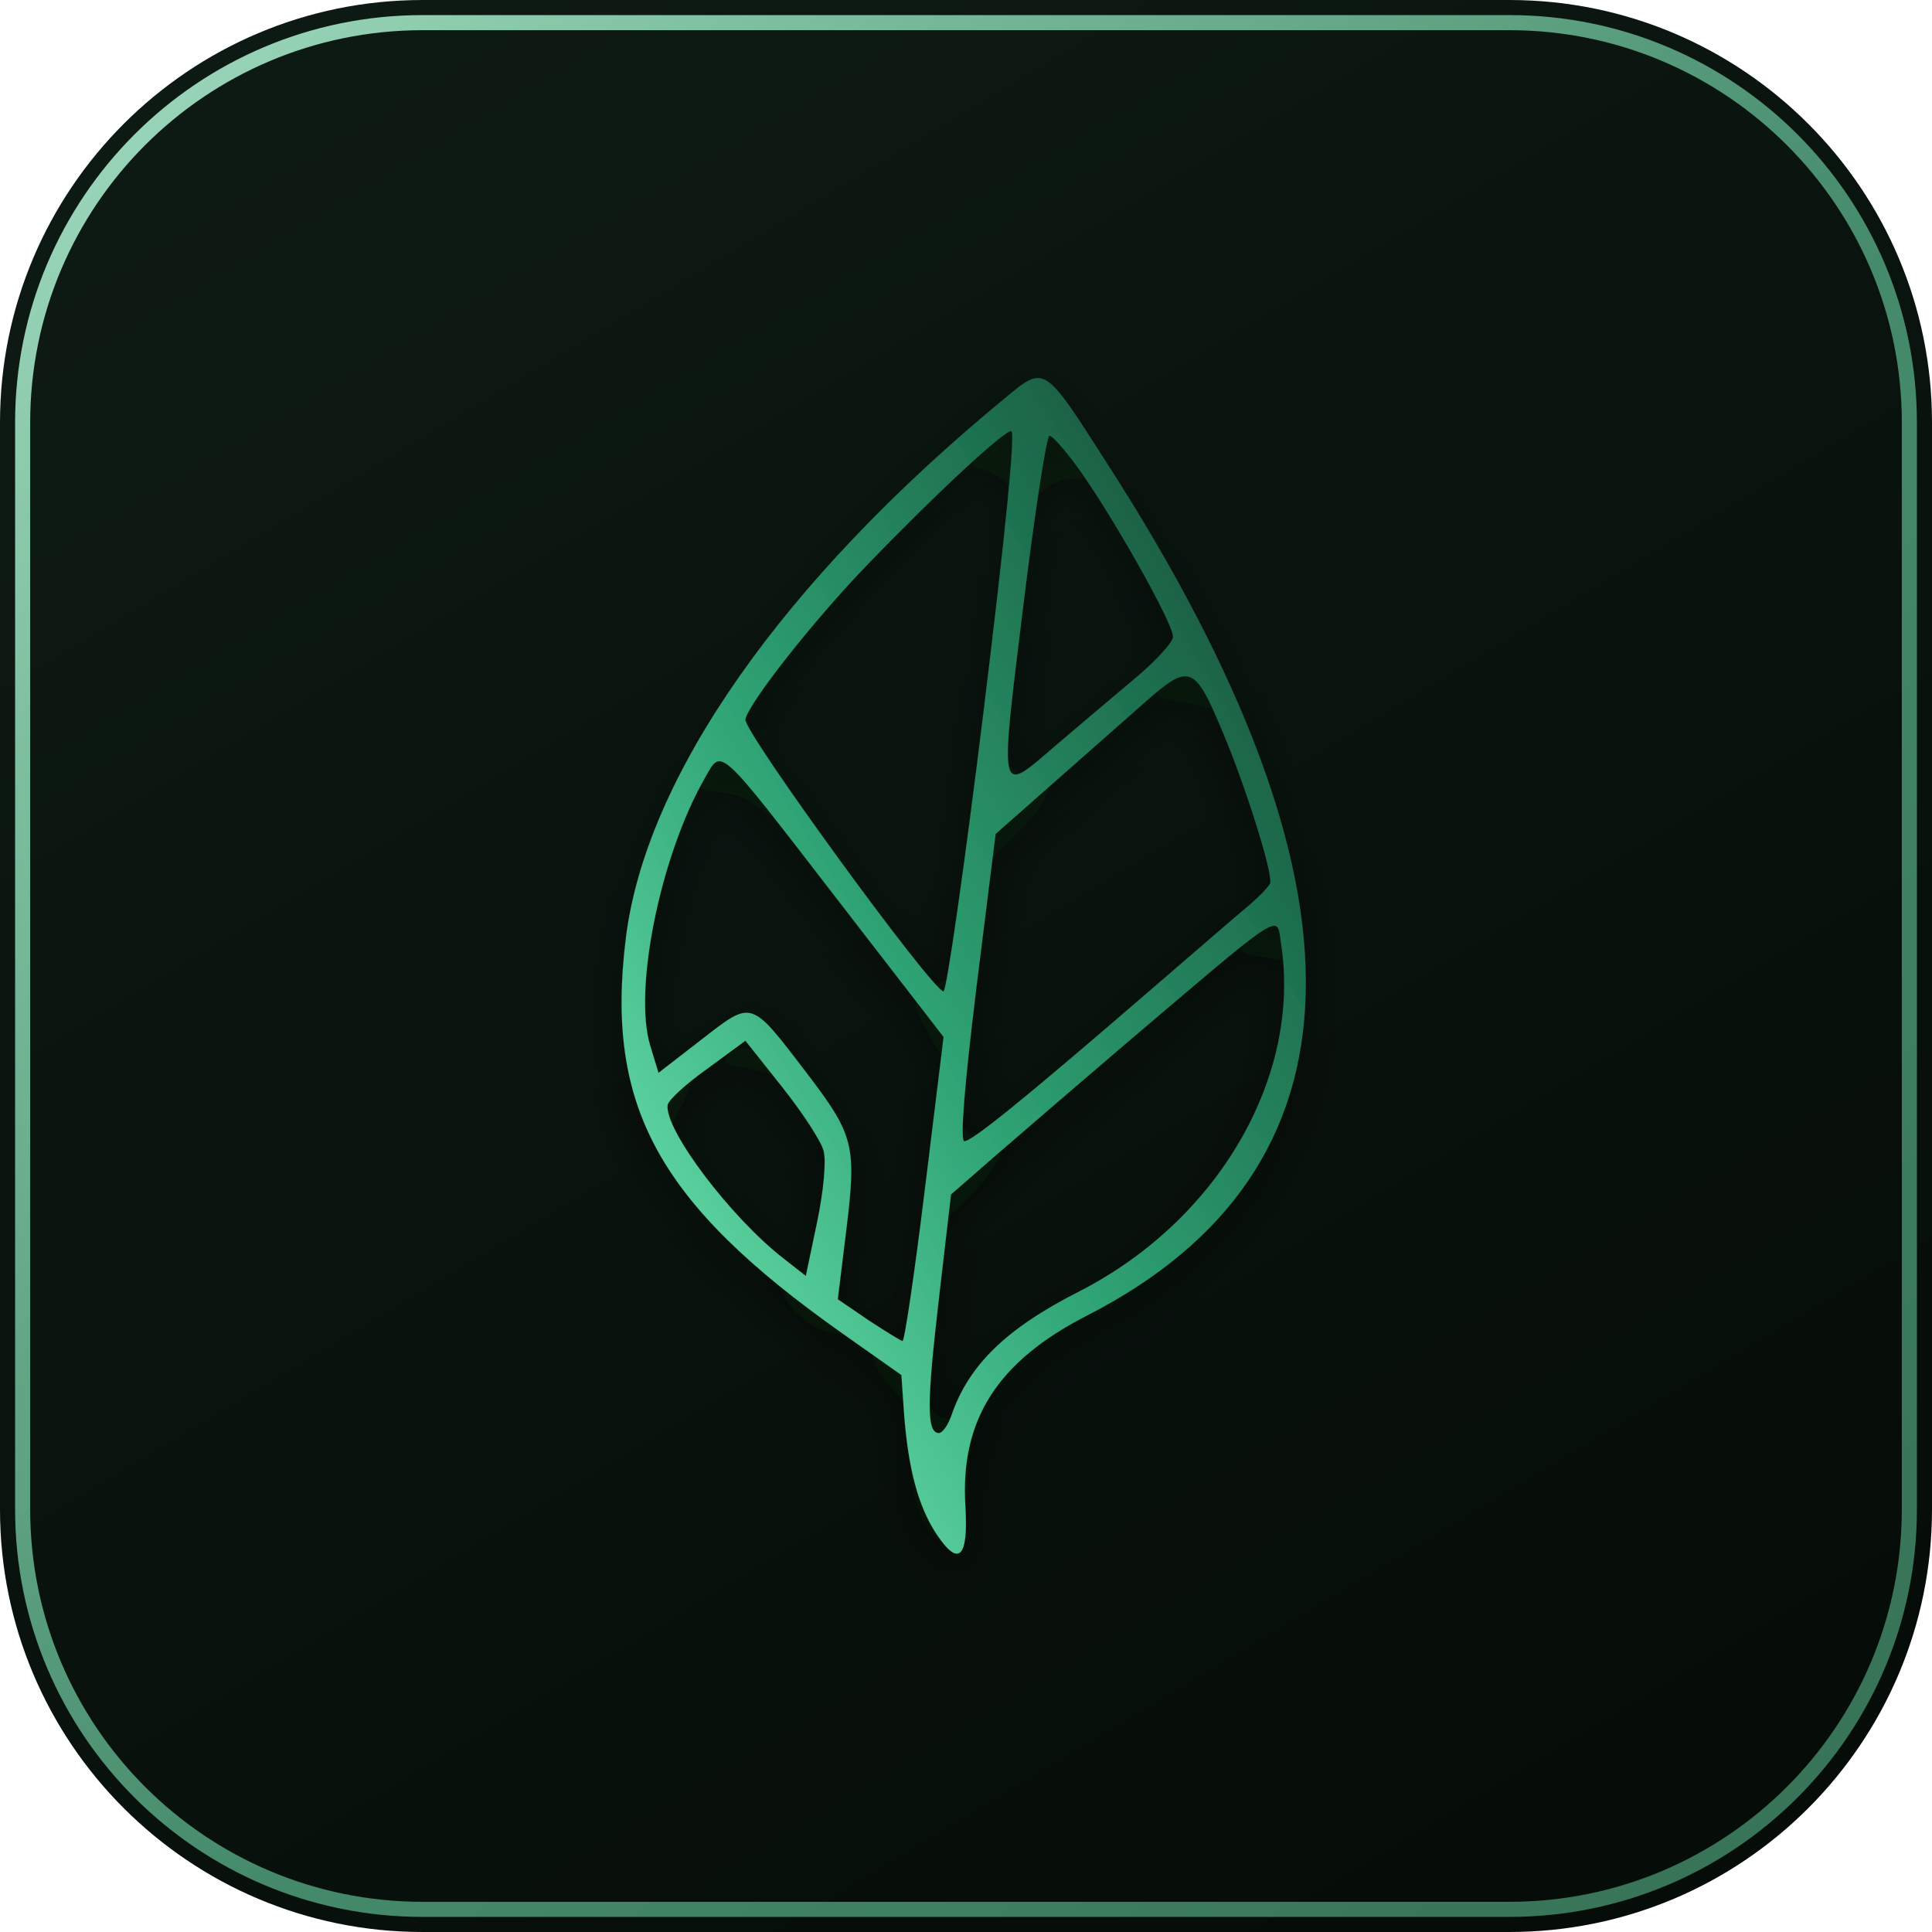
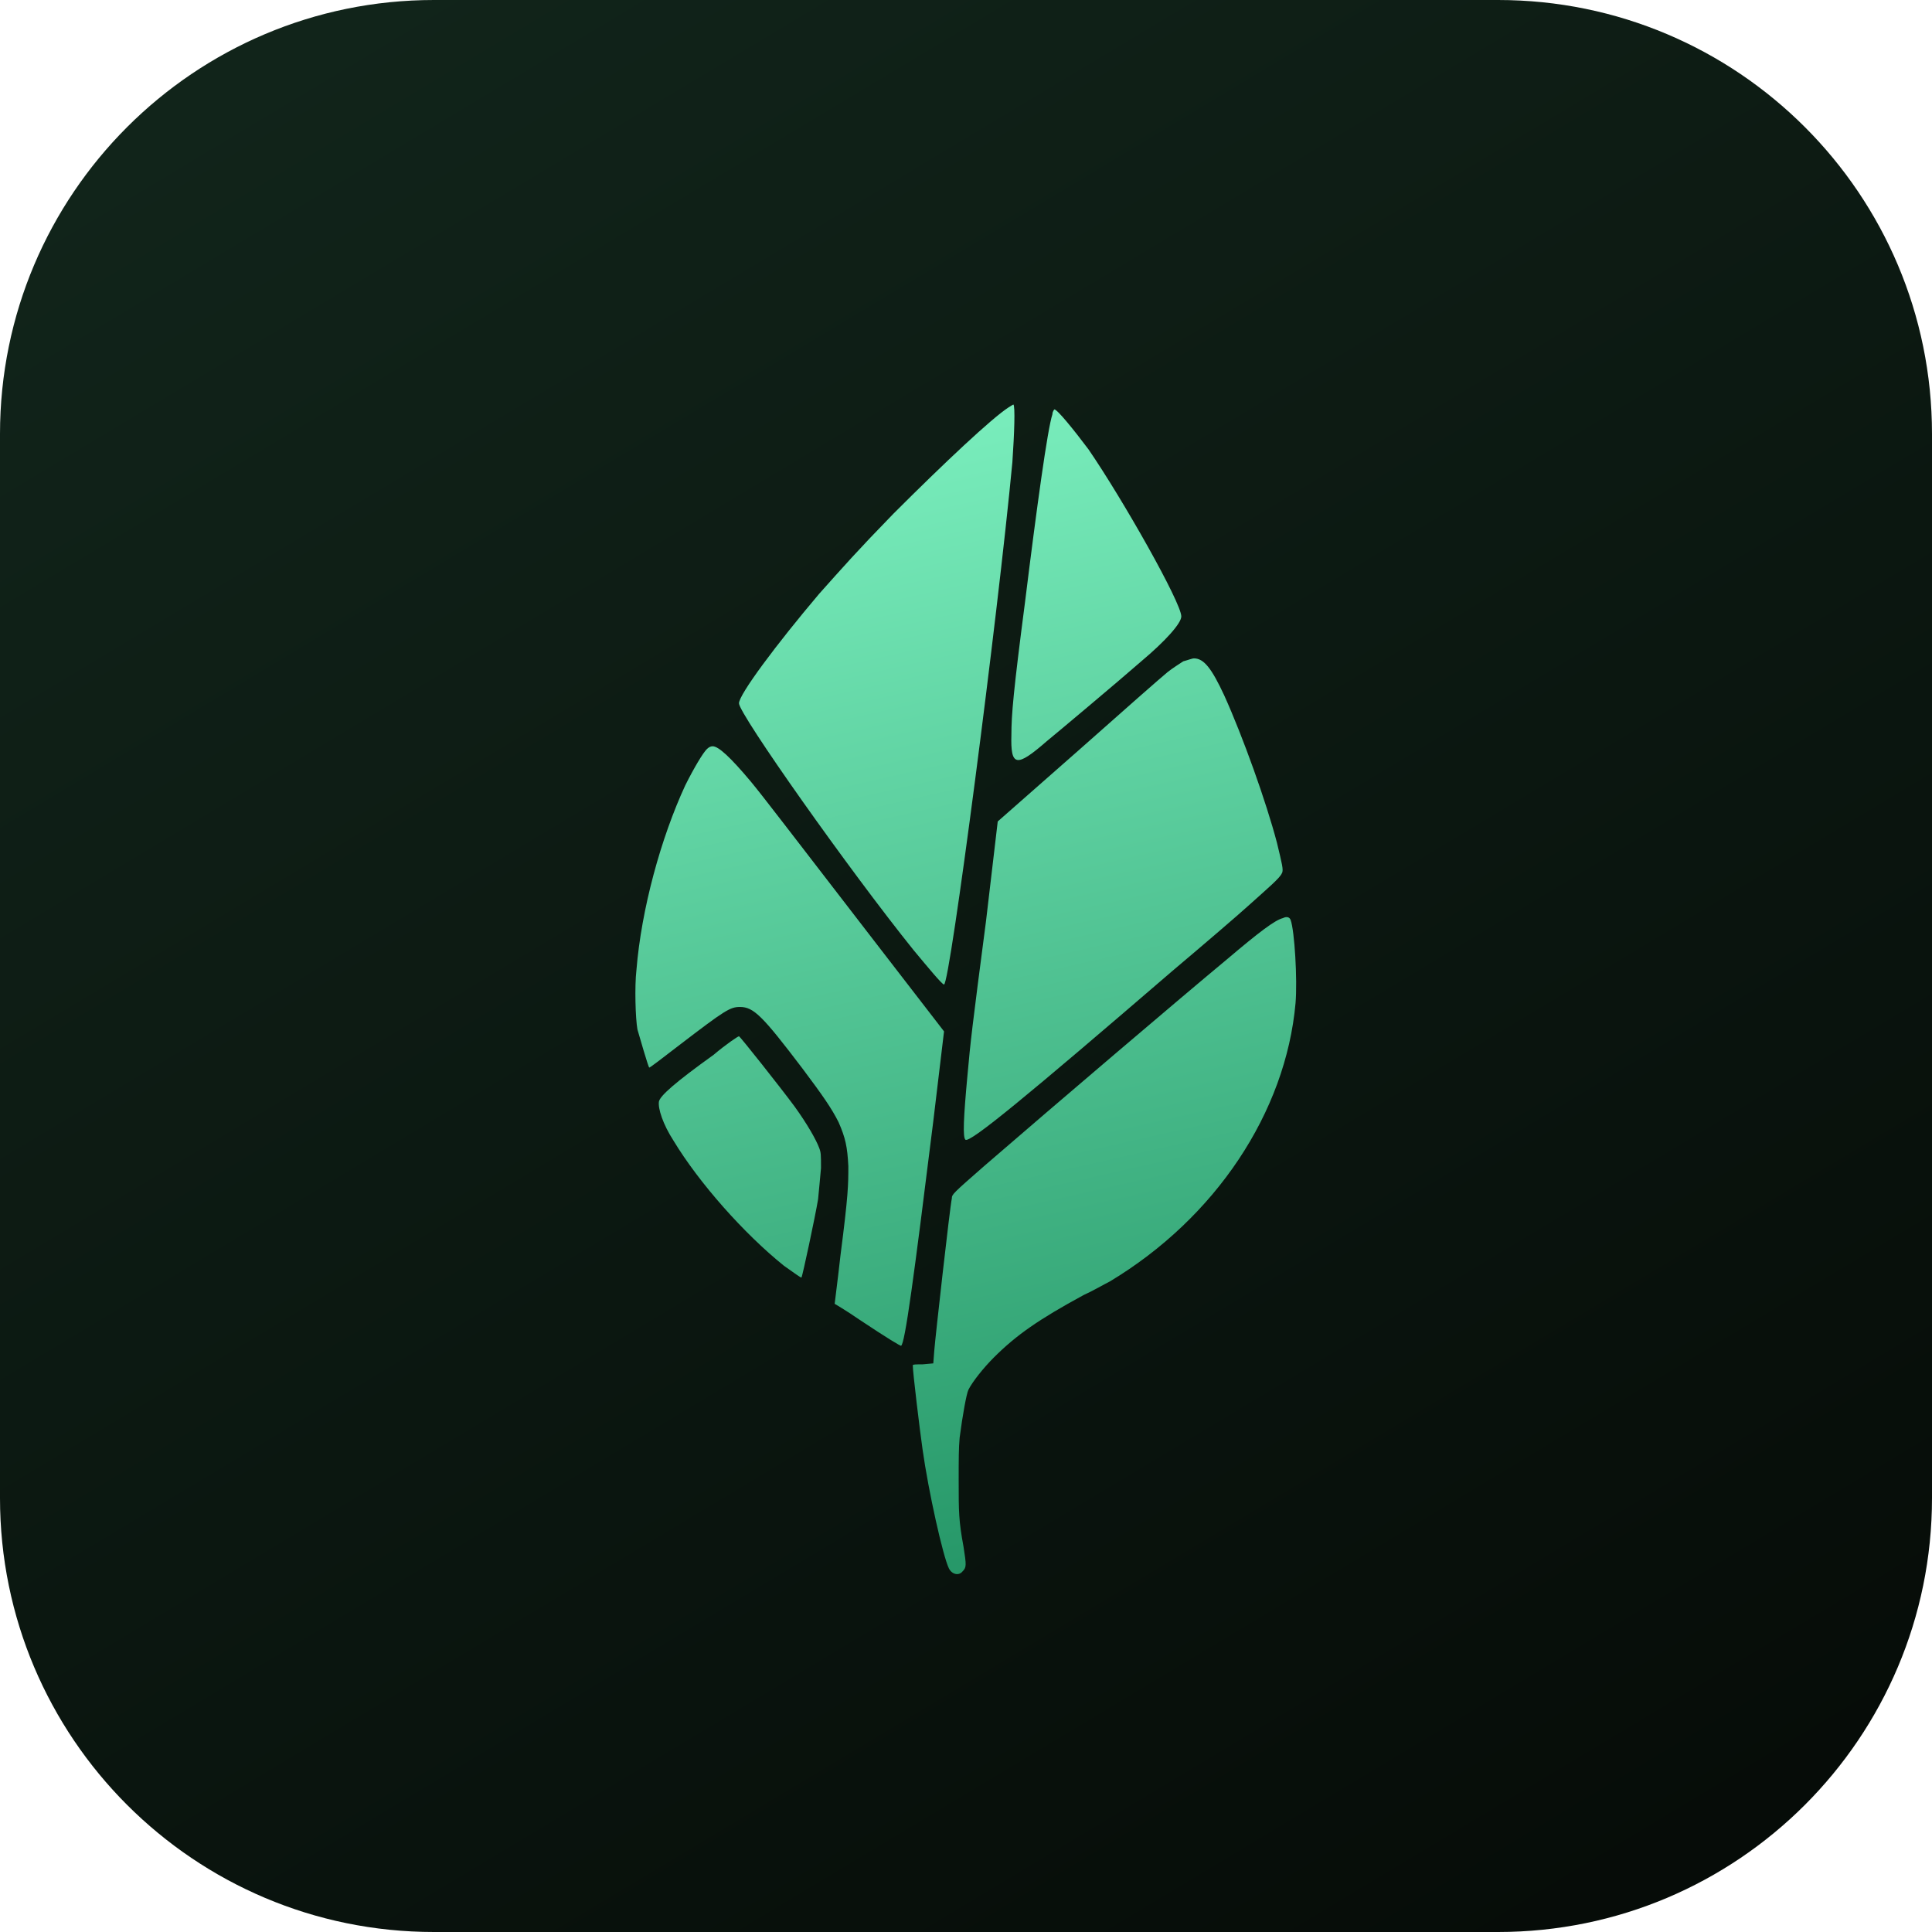
<svg xmlns="http://www.w3.org/2000/svg" viewBox="0 0 512 512">
  <defs>
-     <linearGradient id="bgGrad" x1="20%" y1="0%" x2="80%" y2="100%">
-       <stop offset="0%" stop-color="#0d1a13" />
-       <stop offset="100%" stop-color="#060c08" />
+     <linearGradient id="mokuIconLeaf" gradientUnits="userSpaceOnUse" x1="887" y1="1591" x2="1158" y2="393">
+       <stop offset="0" stop-color="#7cf0bf" />
+       <stop offset="1" stop-color="#249566" />
    </linearGradient>
-     <linearGradient id="leafGloss" x1="15%" y1="5%" x2="85%" y2="100%">
-       <stop offset="0%" stop-color="#6fe6b3" />
-       <stop offset="42%" stop-color="#2fa374" />
-       <stop offset="100%" stop-color="#124a33" />
-     </linearGradient>
-     <radialGradient id="leafHighlight" cx="32%" cy="20%" r="60%">
-       <stop offset="0%" stop-color="#ffffff" stop-opacity="0.65" />
-       <stop offset="40%" stop-color="#ffffff" stop-opacity="0.16" />
-       <stop offset="100%" stop-color="#ffffff" stop-opacity="0" />
-     </radialGradient>
-     <linearGradient id="leafRim" x1="0%" y1="0%" x2="100%" y2="100%">
-       <stop offset="0%" stop-color="#bdffdf" stop-opacity="0.9" />
-       <stop offset="100%" stop-color="#0a3324" stop-opacity="0" />
-     </linearGradient>
-     <clipPath id="leafClipIcon">
-       <g transform="translate(254.8,265.1) rotate(7) scale(0.088,-0.088) translate(-5000,-4800)">
-         <path d="M4908 6615 c-597 -629 -935 -1264 -934 -1755 0 -508 195 -778 790         -1098 l194 -104 22 -114 c33 -164 76 -271 140 -347 80 -94 106 -62 77 94 -47         255 43 443 294 613 797 539 714 1392 -250 2551 -230 278 -224 275 -333 160z         m52 -945 c0 -472 -8 -850 -17 -850 -36 0 -693 703 -692 740 2 48 167 321 309         509 175 233 359 451 380 451 13 0 20 -304 20 -850z m183 775 c120 -126 357         -447 356 -482 0 -18 -47 -83 -105 -144 -57 -61 -151 -163 -208 -225 -151 -166         -146 -180 -146 406 0 286 7 520 16 520 9 0 48 -34 87 -75z m541 -750 c86 -150         196 -391 196 -430 0 -8 -25 -42 -55 -75 -31 -33 -149 -163 -264 -290 -339         -374 -480 -520 -501 -520 -13 0 -20 167 -20 465 l1 465 151 170 c83 94 193         217 244 275 122 138 137 135 248 -60z m-1098 -633 l374 -378 0 -462 c0 -254         -5 -462 -11 -462 -6 0 -55 23 -110 50 l-99 51 0 208 c0 259 -11 288 -176 457         -196 200 -188 199 -326 62 l-117 -116 -35 79 c-71 161 -39 569 64 816 42 100         20 116 436 -305z m1349 23 c109 -390 -87 -848 -475 -1111 -207 -139 -305 -262         -338 -420 -7 -31 -21 -56 -32 -56 -36 -1 -46 86 -48 405 l-2 313 123 137 c68         75 214 236 325 357 454 493 421 466 447 375z m-1292 -785 c12 -29 15 -118 7         -215 l-14 -166 -73 44 c-174 104 -403 341 -403 416 0 15 47 70 105 123 l104         98 127 -125 c70 -69 136 -147 147 -175z" />
-       </g>
-     </clipPath>
-     <filter id="leafShadowIcon" x="-60%" y="-60%" width="220%" height="220%">
-       <feDropShadow dx="0" dy="5" stdDeviation="6" flood-color="#02120b" flood-opacity="0.45" />
-     </filter>
-     <linearGradient id="cardOutline" x1="0%" y1="0%" x2="100%" y2="100%">
-       <stop offset="0%" stop-color="#bdffdf" stop-opacity="0.85" />
-       <stop offset="55%" stop-color="#5fbf94" stop-opacity="0.7" />
-       <stop offset="100%" stop-color="#4fa77e" stop-opacity="0.65" />
+     <linearGradient id="mokuIconGround" x1="0.2" y1="0" x2="0.8" y2="1">
+       <stop offset="0" stop-color="#11241a" />
+       <stop offset="1" stop-color="#060c08" />
    </linearGradient>
  </defs>
-   <rect width="512" height="512" rx="112" ry="112" fill="url(#bgGrad)" />
-   <rect x="6" y="6" width="500" height="500" rx="106" ry="106" fill="none" stroke="url(#cardOutline)" stroke-width="4" />
-   <g filter="url(#leafShadowIcon)">
-     <g transform="translate(254.8,265.1) rotate(7) scale(0.088,-0.088) translate(-5000,-4800)" fill="url(#leafGloss)" stroke="none">
-       <path d="M4908 6615 c-597 -629 -935 -1264 -934 -1755 0 -508 195 -778 790       -1098 l194 -104 22 -114 c33 -164 76 -271 140 -347 80 -94 106 -62 77 94 -47       255 43 443 294 613 797 539 714 1392 -250 2551 -230 278 -224 275 -333 160z       m52 -945 c0 -472 -8 -850 -17 -850 -36 0 -693 703 -692 740 2 48 167 321 309       509 175 233 359 451 380 451 13 0 20 -304 20 -850z m183 775 c120 -126 357       -447 356 -482 0 -18 -47 -83 -105 -144 -57 -61 -151 -163 -208 -225 -151 -166       -146 -180 -146 406 0 286 7 520 16 520 9 0 48 -34 87 -75z m541 -750 c86 -150       196 -391 196 -430 0 -8 -25 -42 -55 -75 -31 -33 -149 -163 -264 -290 -339       -374 -480 -520 -501 -520 -13 0 -20 167 -20 465 l1 465 151 170 c83 94 193       217 244 275 122 138 137 135 248 -60z m-1098 -633 l374 -378 0 -462 c0 -254       -5 -462 -11 -462 -6 0 -55 23 -110 50 l-99 51 0 208 c0 259 -11 288 -176 457       -196 200 -188 199 -326 62 l-117 -116 -35 79 c-71 161 -39 569 64 816 42 100       20 116 436 -305z m1349 23 c109 -390 -87 -848 -475 -1111 -207 -139 -305 -262       -338 -420 -7 -31 -21 -56 -32 -56 -36 -1 -46 86 -48 405 l-2 313 123 137 c68       75 214 236 325 357 454 493 421 466 447 375z m-1292 -785 c12 -29 15 -118 7       -215 l-14 -166 -73 44 c-174 104 -403 341 -403 416 0 15 47 70 105 123 l104       98 127 -125 c70 -69 136 -147 147 -175z" />
-     </g>
+   <rect width="512" height="512" rx="115" fill="url(#mokuIconGround)" />
+   <g transform="translate(-8.587,-11.055) scale(0.258765) translate(0,2048) scale(1,-1)">
+     <path fill="url(#mokuIconLeaf)" d="M1066 1588 c-17 -11 -65 -56 -118 -109 -37 -38 -51 -54 -76 -82 -44 -52 -82 -103 -82 -112 0 -11 113 -171 179 -253 15 -18 29 -35 31 -35 6 0 55 376 70 535 2 29 3 58 1 59 0 0 -2 -1 -5 -3z M1111 1581 c-5 -15 -16 -95 -28 -192 -12 -92 -14 -116 -14 -136 -1 -33 5 -34 36 -7 11 9 73 61 97 82 25 21 41 39 41 46 0 14 -60 120 -95 171 -15 20 -32 41 -35 41 0 0 -2 -2 -2 -5z M1245 1328 c-3 -2 -11 -7 -16 -11 -5 -4 -46 -40 -91 -80 l-83 -73 -12 -102 c-14 -107 -16 -124 -19 -158 -4 -43 -5 -64 -2 -66 5 -3 61 43 212 173 32 27 67 57 78 67 20 18 32 28 34 33 2 3 0 10 -5 31 -11 42 -35 109 -54 151 -13 28 -21 38 -31 38 -2 0 -7 -2 -11 -3z M757 1238 c-4 -4 -13 -19 -22 -37 -25 -54 -45 -127 -50 -189 -2 -17 -1 -50 1 -61 2 -7 11 -38 12 -39 0 -1 14 10 31 23 47 36 52 39 62 39 14 0 23 -9 64 -63 21 -28 30 -41 37 -55 7 -16 9 -25 10 -45 0 -19 0 -29 -8 -91 -3 -27 -6 -49 -6 -50 0 0 12 -7 25 -16 30 -20 42 -27 43 -27 4 2 13 69 33 230 l11 92 -71 92 c-91 118 -113 147 -127 164 -21 25 -33 36 -39 36 -2 0 -4 -1 -6 -3z M1347 1065 c-8 -2 -24 -14 -57 -42 -47 -39 -175 -148 -249 -212 -32 -28 -33 -29 -33 -33 -2 -9 -17 -143 -18 -156 l-1 -13 -11 -1 c-7 0 -10 0 -10 -1 0 -7 7 -65 10 -86 6 -43 21 -110 27 -122 3 -6 10 -8 14 -3 4 4 4 6 1 25 -5 27 -5 36 -5 68 0 22 0 33 1 44 3 23 7 45 9 49 4 8 15 22 26 33 23 23 46 39 92 64 9 4 21 11 27 14 108 65 180 173 190 285 2 24 -1 74 -5 85 -1 3 -4 4 -8 2z M764 925 c-39 -28 -55 -42 -56 -48 -1 -7 4 -23 15 -40 26 -43 72 -95 113 -128 10 -7 18 -13 18 -12 1 1 14 62 17 80 1 9 2 22 3 32 0 14 0 16 -2 21 -3 8 -12 24 -25 42 -14 19 -56 72 -57 72 -1 0 -13 -8 -26 -19z" />
  </g>
-   <g clip-path="url(#leafClipIcon)">
-     <g transform="translate(254.8,265.1) rotate(7) scale(0.088,-0.088) translate(-5000,-4800)" fill="none" stroke="url(#leafRim)" stroke-width="66">
-       <path d="M4908 6615 c-597 -629 -935 -1264 -934 -1755 0 -508 195 -778 790       -1098 l194 -104 22 -114 c33 -164 76 -271 140 -347 80 -94 106 -62 77 94 -47       255 43 443 294 613 797 539 714 1392 -250 2551 -230 278 -224 275 -333 160z" />
-     </g>
-   </g>
-   <rect x="0" y="0" width="512" height="512" fill="url(#leafHighlight)" clip-path="url(#leafClipIcon)" />
</svg>
